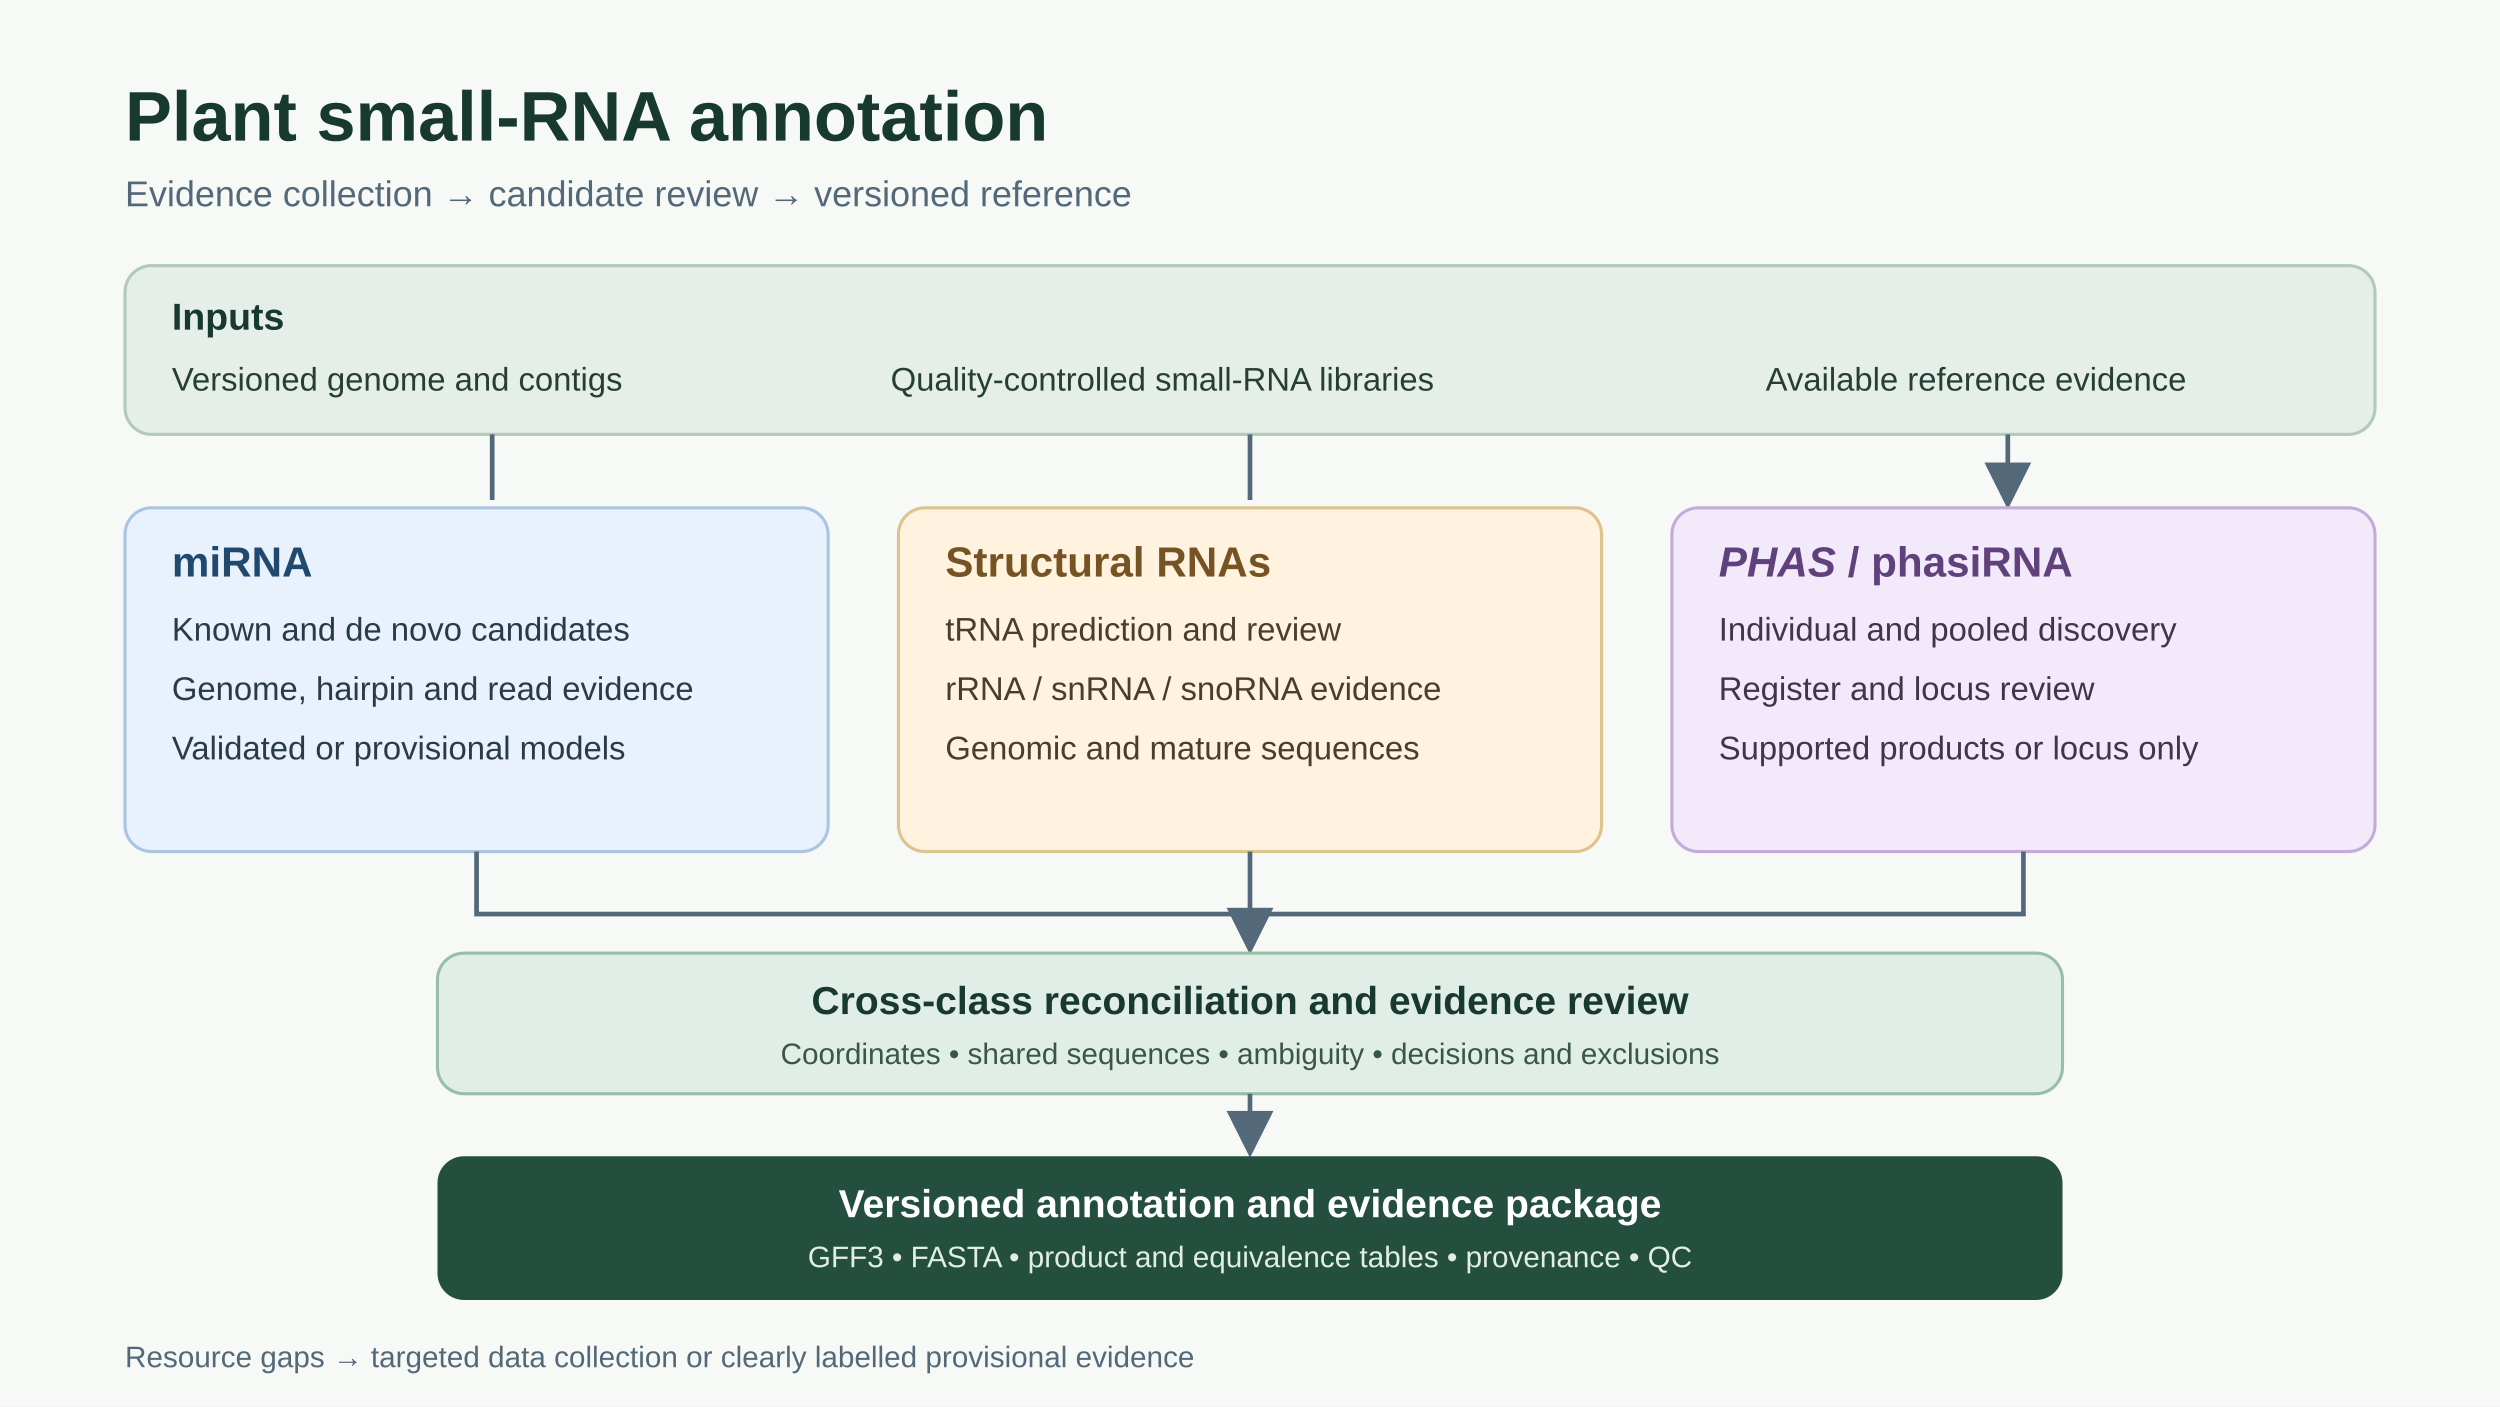
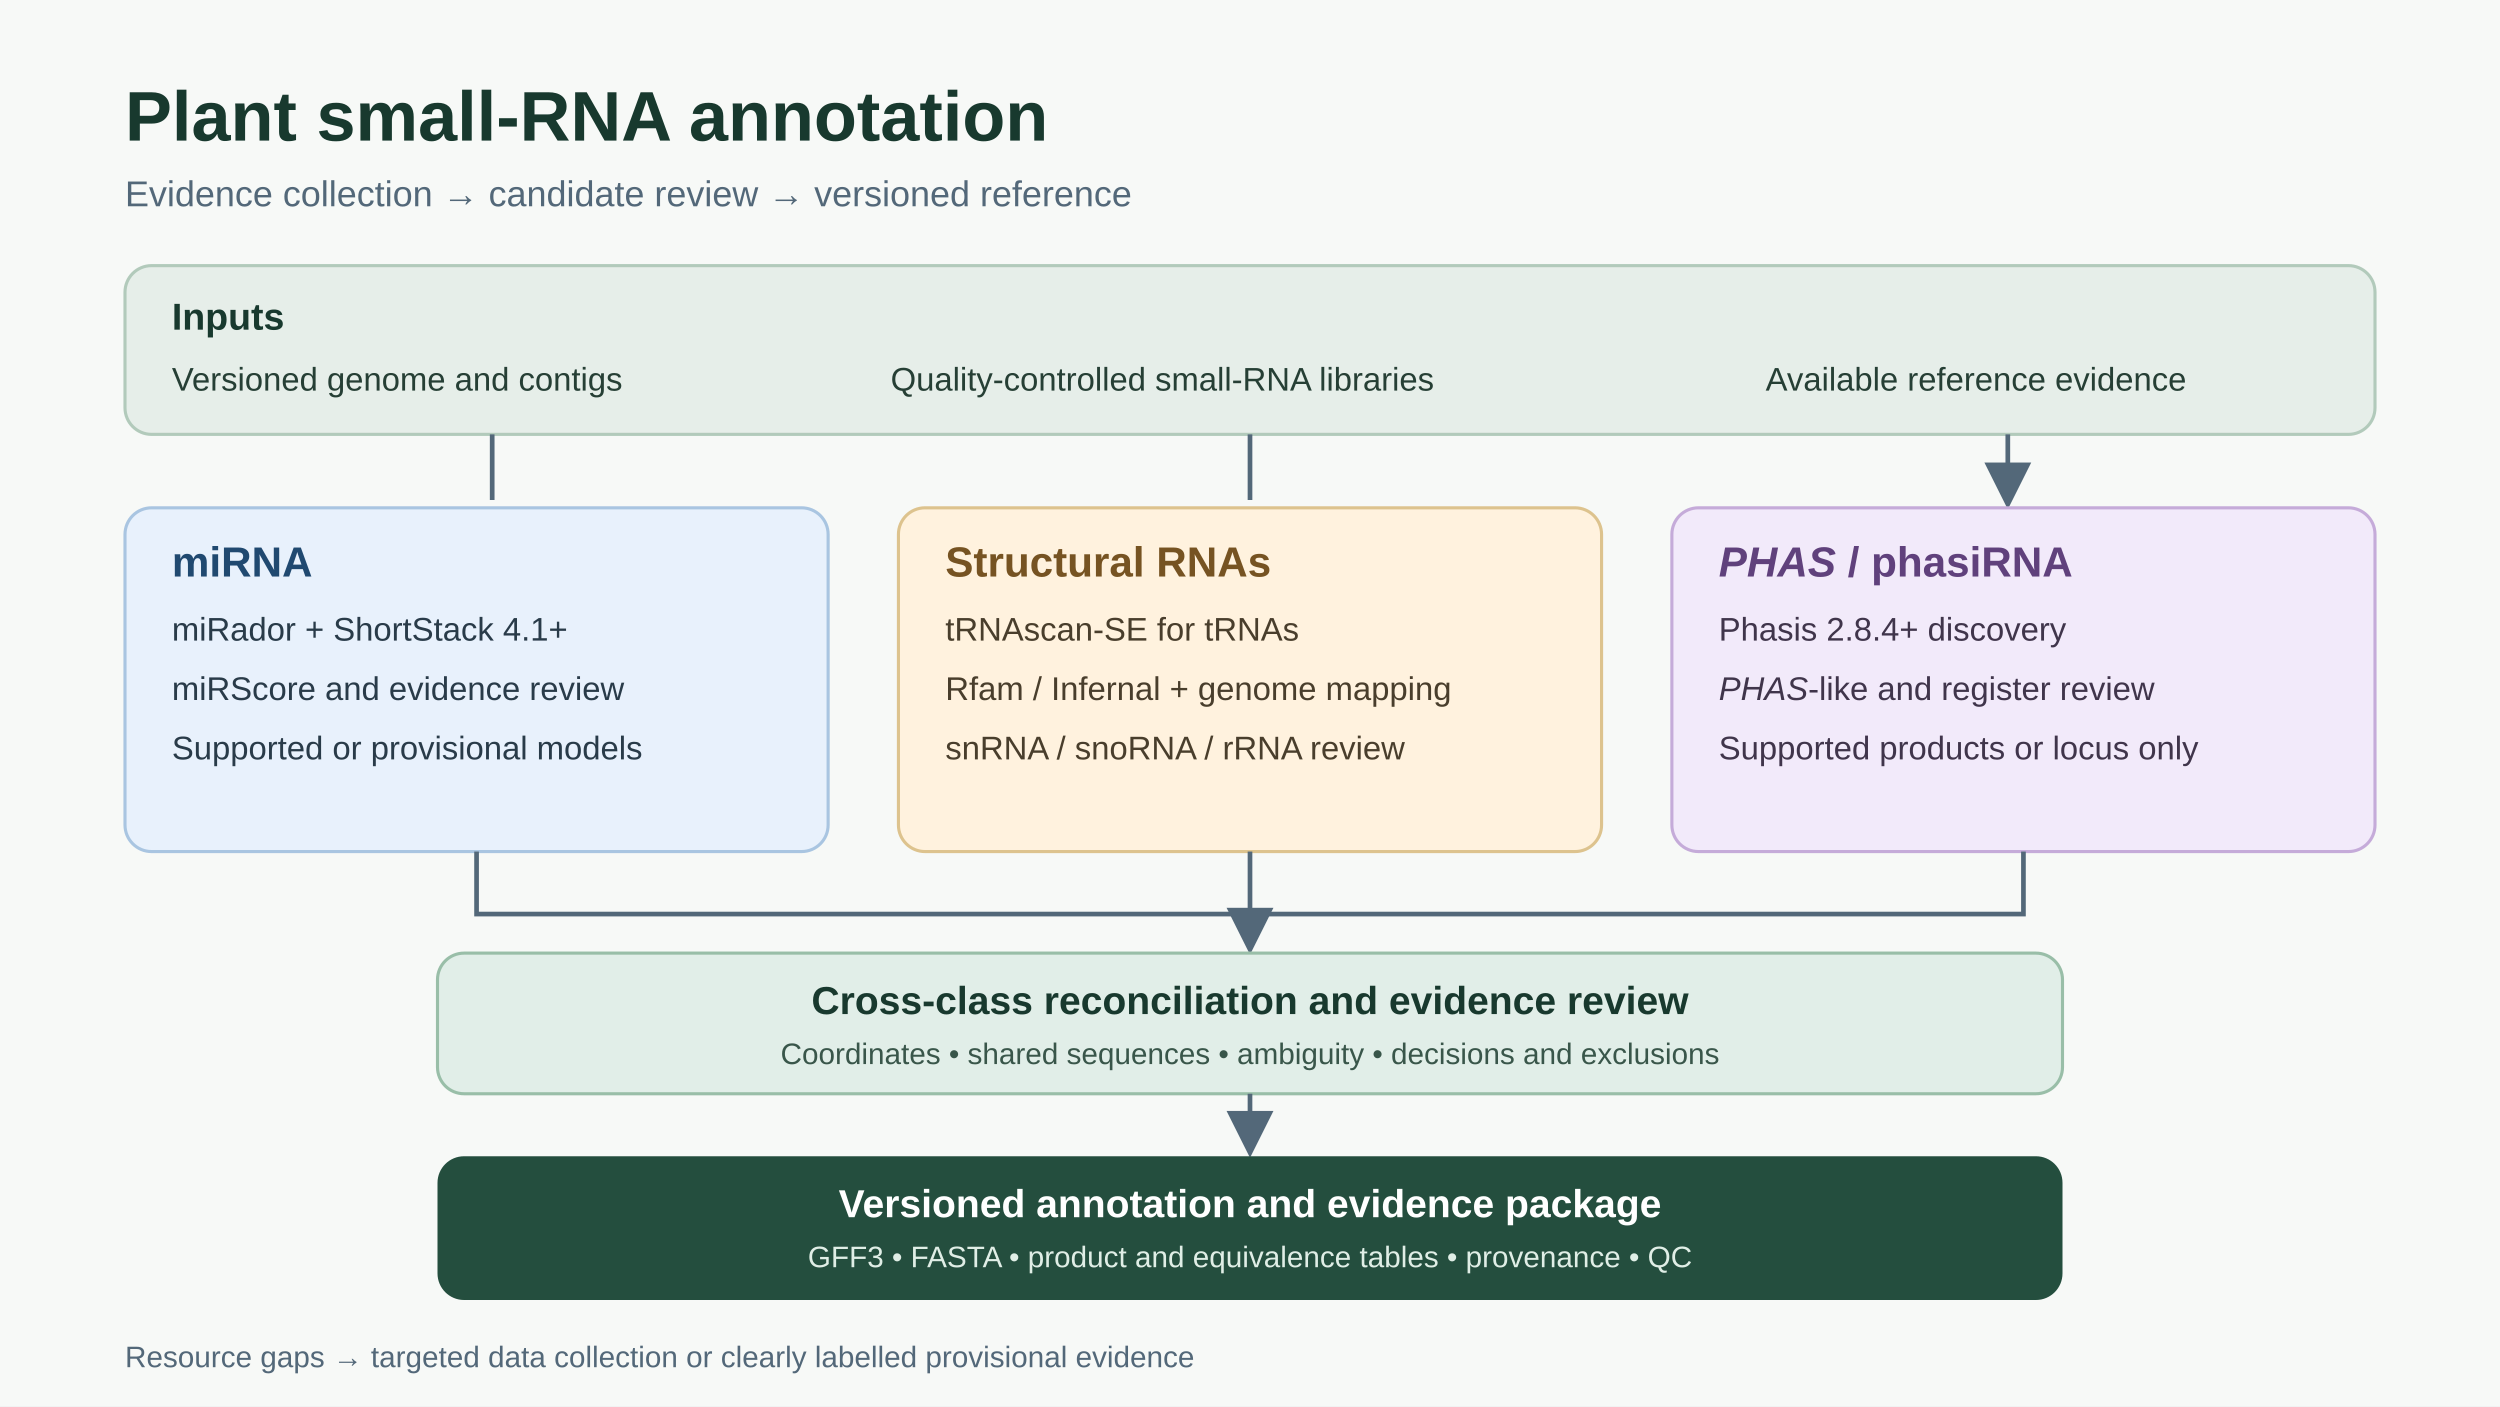
<svg xmlns="http://www.w3.org/2000/svg" width="1600" height="900" viewBox="0 0 1600 900" role="img" aria-labelledby="title desc">
  <defs>
    <marker id="arrow" markerWidth="10" markerHeight="10" refX="8" refY="5" orient="auto">
      <path d="M0 0 L10 5 L0 10 Z" fill="#536879" />
    </marker>
  </defs>
  <rect width="1600" height="900" fill="#f7f9f7" />
  <text x="80" y="90" font-family="Arial, sans-serif" font-size="45" font-weight="700" fill="#18392e">Plant small-RNA annotation</text>
  <text x="80" y="132" font-family="Arial, sans-serif" font-size="23" fill="#536879">Evidence collection → candidate review → versioned reference</text>
  <rect x="80" y="170" width="1440" height="108" rx="17" fill="#e6eee9" stroke="#b2cabb" stroke-width="2" />
  <text x="110" y="211" font-family="Arial, sans-serif" font-weight="700" font-size="24" fill="#18392e">Inputs</text>
  <text x="110" y="250" font-family="Arial, sans-serif" font-size="21" fill="#263f35">Versioned genome and contigs</text>
  <text x="570" y="250" font-family="Arial, sans-serif" font-size="21" fill="#263f35">Quality-controlled small-RNA libraries</text>
  <text x="1130" y="250" font-family="Arial, sans-serif" font-size="21" fill="#263f35">Available reference evidence</text>
  <path d="M315 278 V320 M800 278 V320 M1285 278 V320" stroke="#536879" stroke-width="3" marker-end="url(#arrow)" />
  <g font-family="Arial, sans-serif">
    <rect x="80" y="325" width="450" height="220" rx="17" fill="#e8f1fc" stroke="#a9c5e1" stroke-width="2" />
    <text x="110" y="369" font-size="27" font-weight="700" fill="#204970">miRNA</text>
-     <text x="110" y="410" font-size="21" fill="#293b49">Known and de novo candidates</text>
-     <text x="110" y="448" font-size="21" fill="#293b49">Genome, hairpin and read evidence</text>
-     <text x="110" y="486" font-size="21" fill="#293b49">Validated or provisional models</text>
+     <text x="110" y="410" font-size="21" fill="#293b49">miRador + ShortStack 4.1+</text>
+     <text x="110" y="448" font-size="21" fill="#293b49">miRScore and evidence review</text>
+     <text x="110" y="486" font-size="21" fill="#293b49">Supported or provisional models</text>
    <rect x="575" y="325" width="450" height="220" rx="17" fill="#fff2de" stroke="#ddc38e" stroke-width="2" />
    <text x="605" y="369" font-size="27" font-weight="700" fill="#765322">Structural RNAs</text>
-     <text x="605" y="410" font-size="21" fill="#493e2c">tRNA prediction and review</text>
-     <text x="605" y="448" font-size="21" fill="#493e2c">rRNA / snRNA / snoRNA evidence</text>
-     <text x="605" y="486" font-size="21" fill="#493e2c">Genomic and mature sequences</text>
+     <text x="605" y="410" font-size="21" fill="#493e2c">tRNAscan-SE for tRNAs</text>
+     <text x="605" y="448" font-size="21" fill="#493e2c">Rfam / Infernal + genome mapping</text>
+     <text x="605" y="486" font-size="21" fill="#493e2c">snRNA / snoRNA / rRNA review</text>
    <rect x="1070" y="325" width="450" height="220" rx="17" fill="#f2eafa" stroke="#c5abd9" stroke-width="2" />
    <text x="1100" y="369" font-size="27" font-weight="700" fill="#60417c">
      <tspan font-style="italic">PHAS</tspan> / phasiRNA</text>
-     <text x="1100" y="410" font-size="21" fill="#40354b">Individual and pooled discovery</text>
-     <text x="1100" y="448" font-size="21" fill="#40354b">Register and locus review</text>
+     <text x="1100" y="410" font-size="21" fill="#40354b">Phasis 2.8.4+ discovery</text>
+     <text x="1100" y="448" font-size="21" fill="#40354b">
+       <tspan font-style="italic">PHAS</tspan>-like and register review</text>
    <text x="1100" y="486" font-size="21" fill="#40354b">Supported products or locus only</text>
  </g>
  <path d="M305 545 V585 H800 M1295 545 V585 H800 M800 545 V605" stroke="#536879" stroke-width="3" fill="none" marker-end="url(#arrow)" />
  <rect x="280" y="610" width="1040" height="90" rx="17" fill="#e1eee8" stroke="#99bea8" stroke-width="2" />
  <text x="800" y="649" text-anchor="middle" font-family="Arial, sans-serif" font-size="25" font-weight="700" fill="#18392e">Cross-class reconciliation and evidence review</text>
  <text x="800" y="681" text-anchor="middle" font-family="Arial, sans-serif" font-size="19" fill="#39564a">Coordinates • shared sequences • ambiguity • decisions and exclusions</text>
  <path d="M800 700 V735" stroke="#536879" stroke-width="3" marker-end="url(#arrow)" />
  <rect x="280" y="740" width="1040" height="92" rx="17" fill="#244e3e" />
  <text x="800" y="779" text-anchor="middle" font-family="Arial, sans-serif" font-size="25" font-weight="700" fill="#fff">Versioned annotation and evidence package</text>
  <text x="800" y="811" text-anchor="middle" font-family="Arial, sans-serif" font-size="19" fill="#e0eee6">GFF3 • FASTA • product and equivalence tables • provenance • QC</text>
  <text x="80" y="875" font-family="Arial, sans-serif" font-size="19" fill="#536879">Resource gaps → targeted data collection or clearly labelled provisional evidence</text>
</svg>
